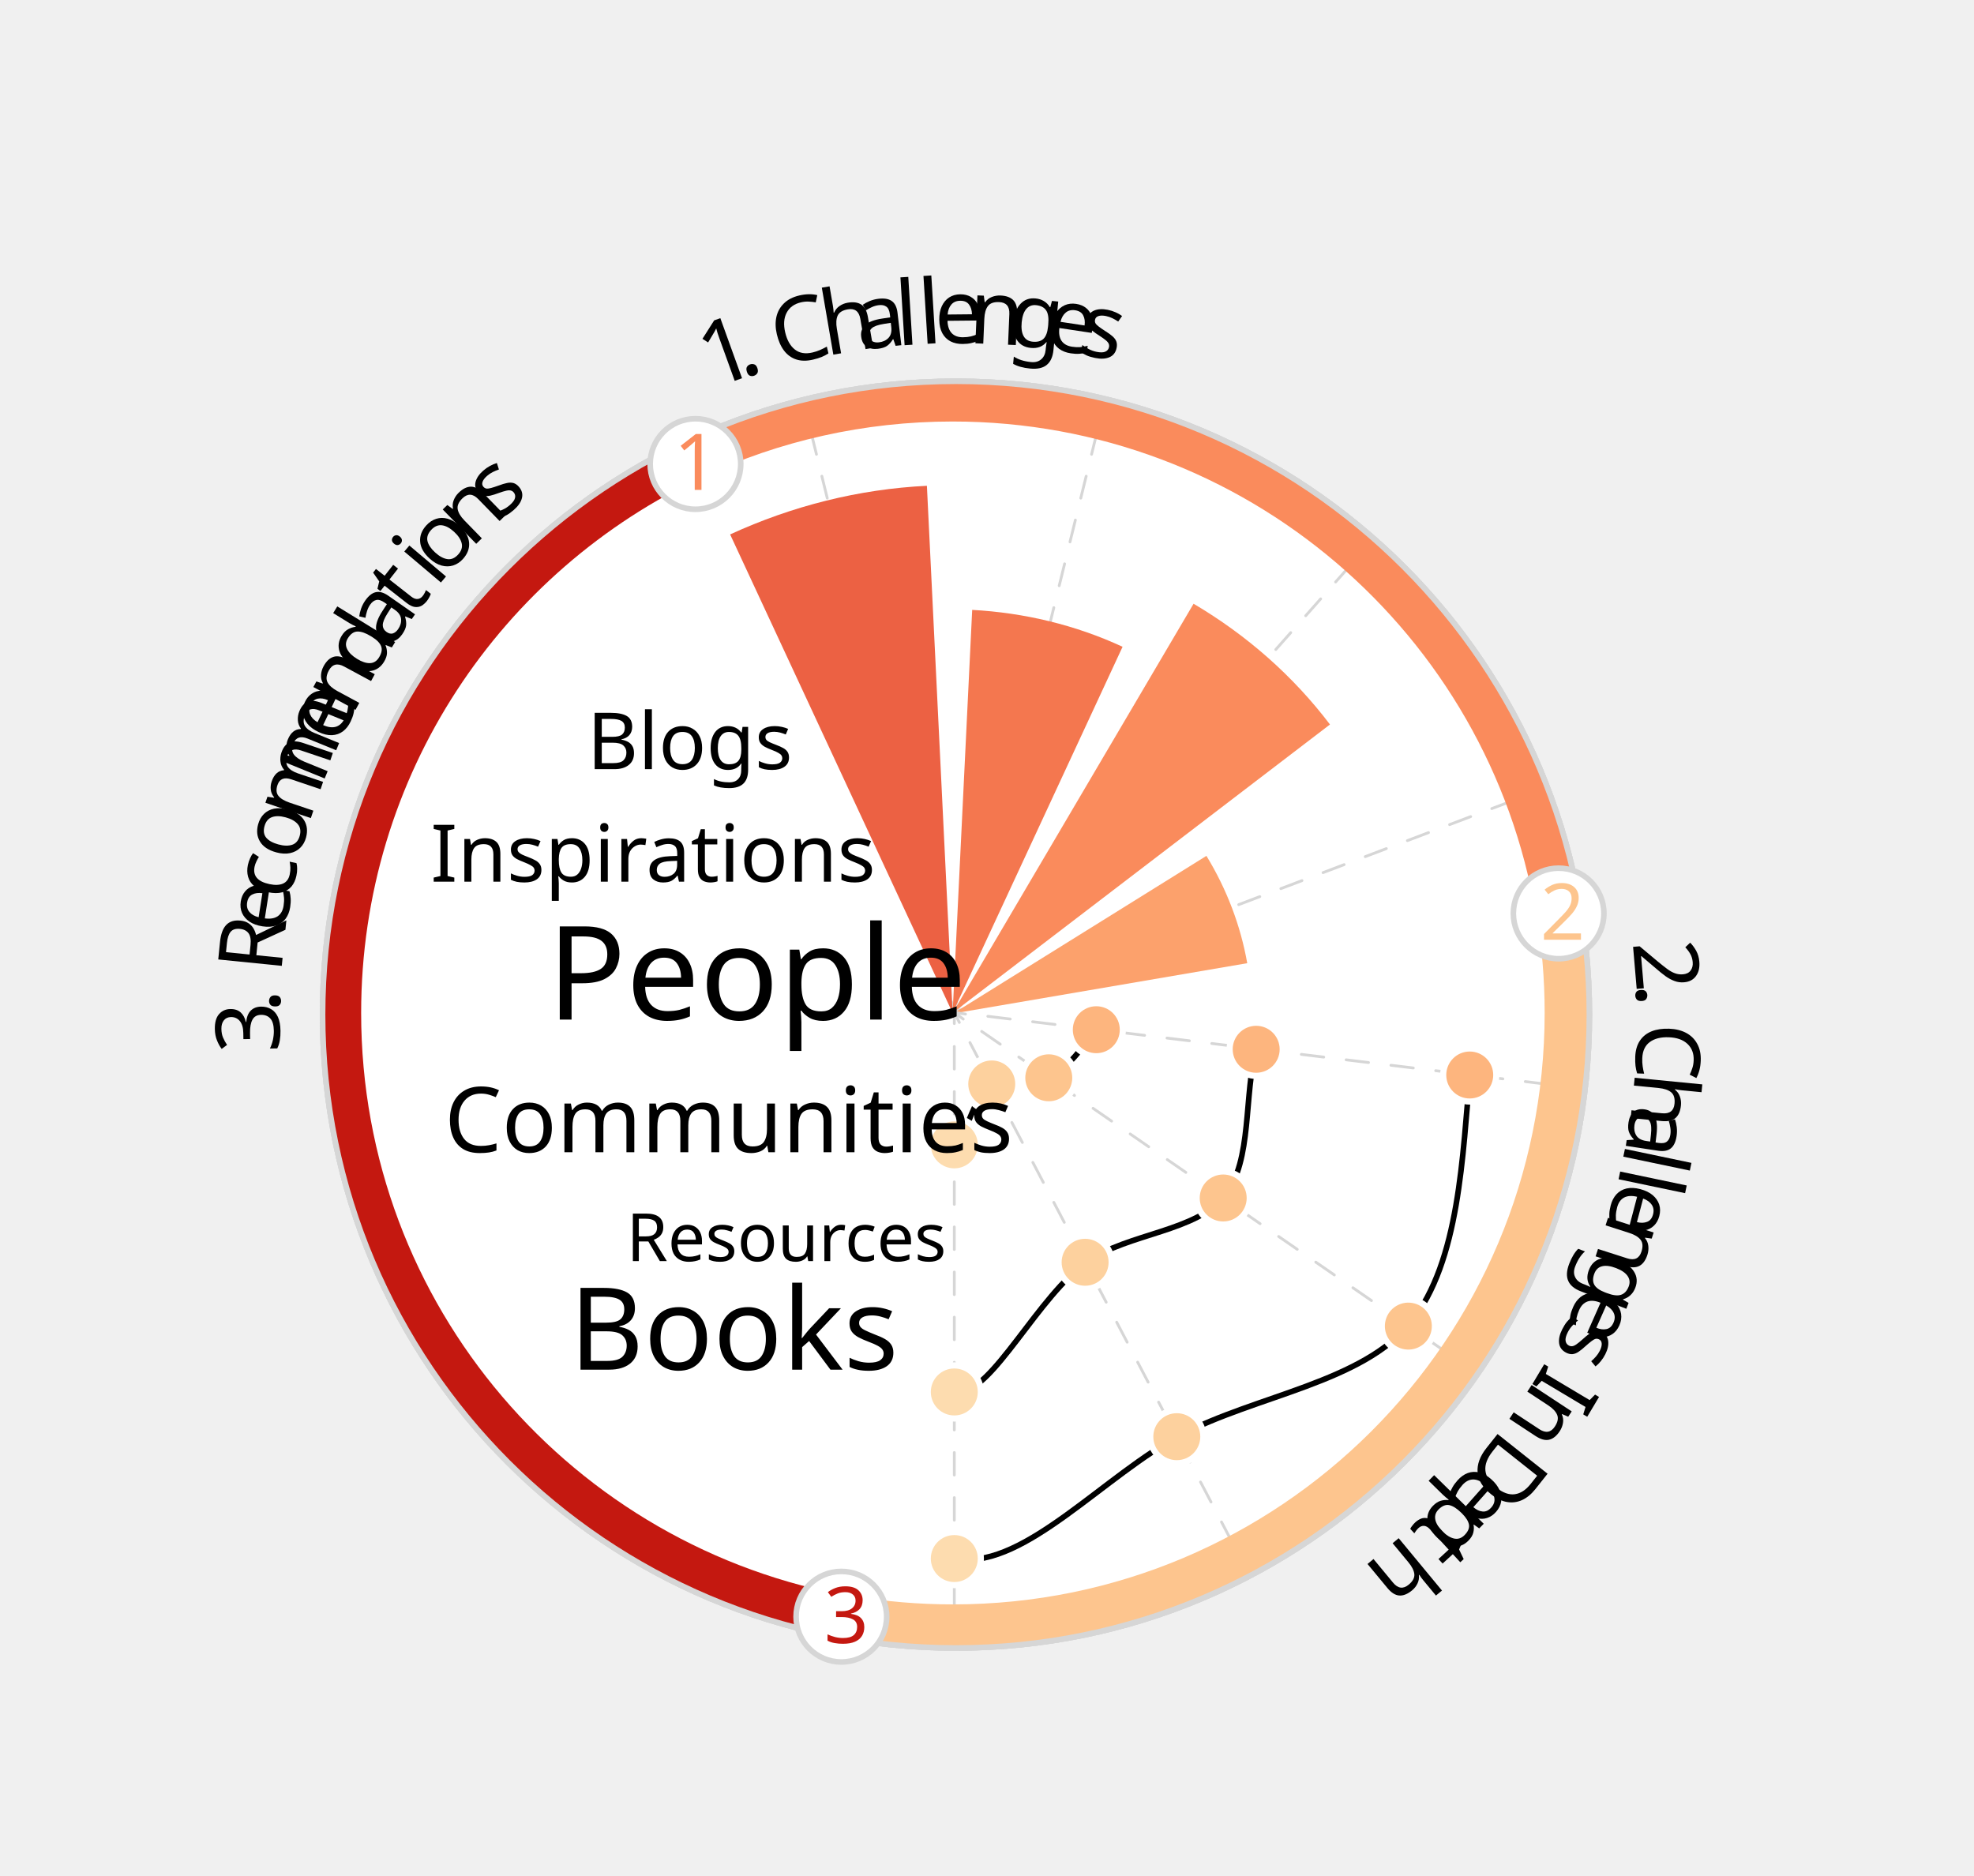
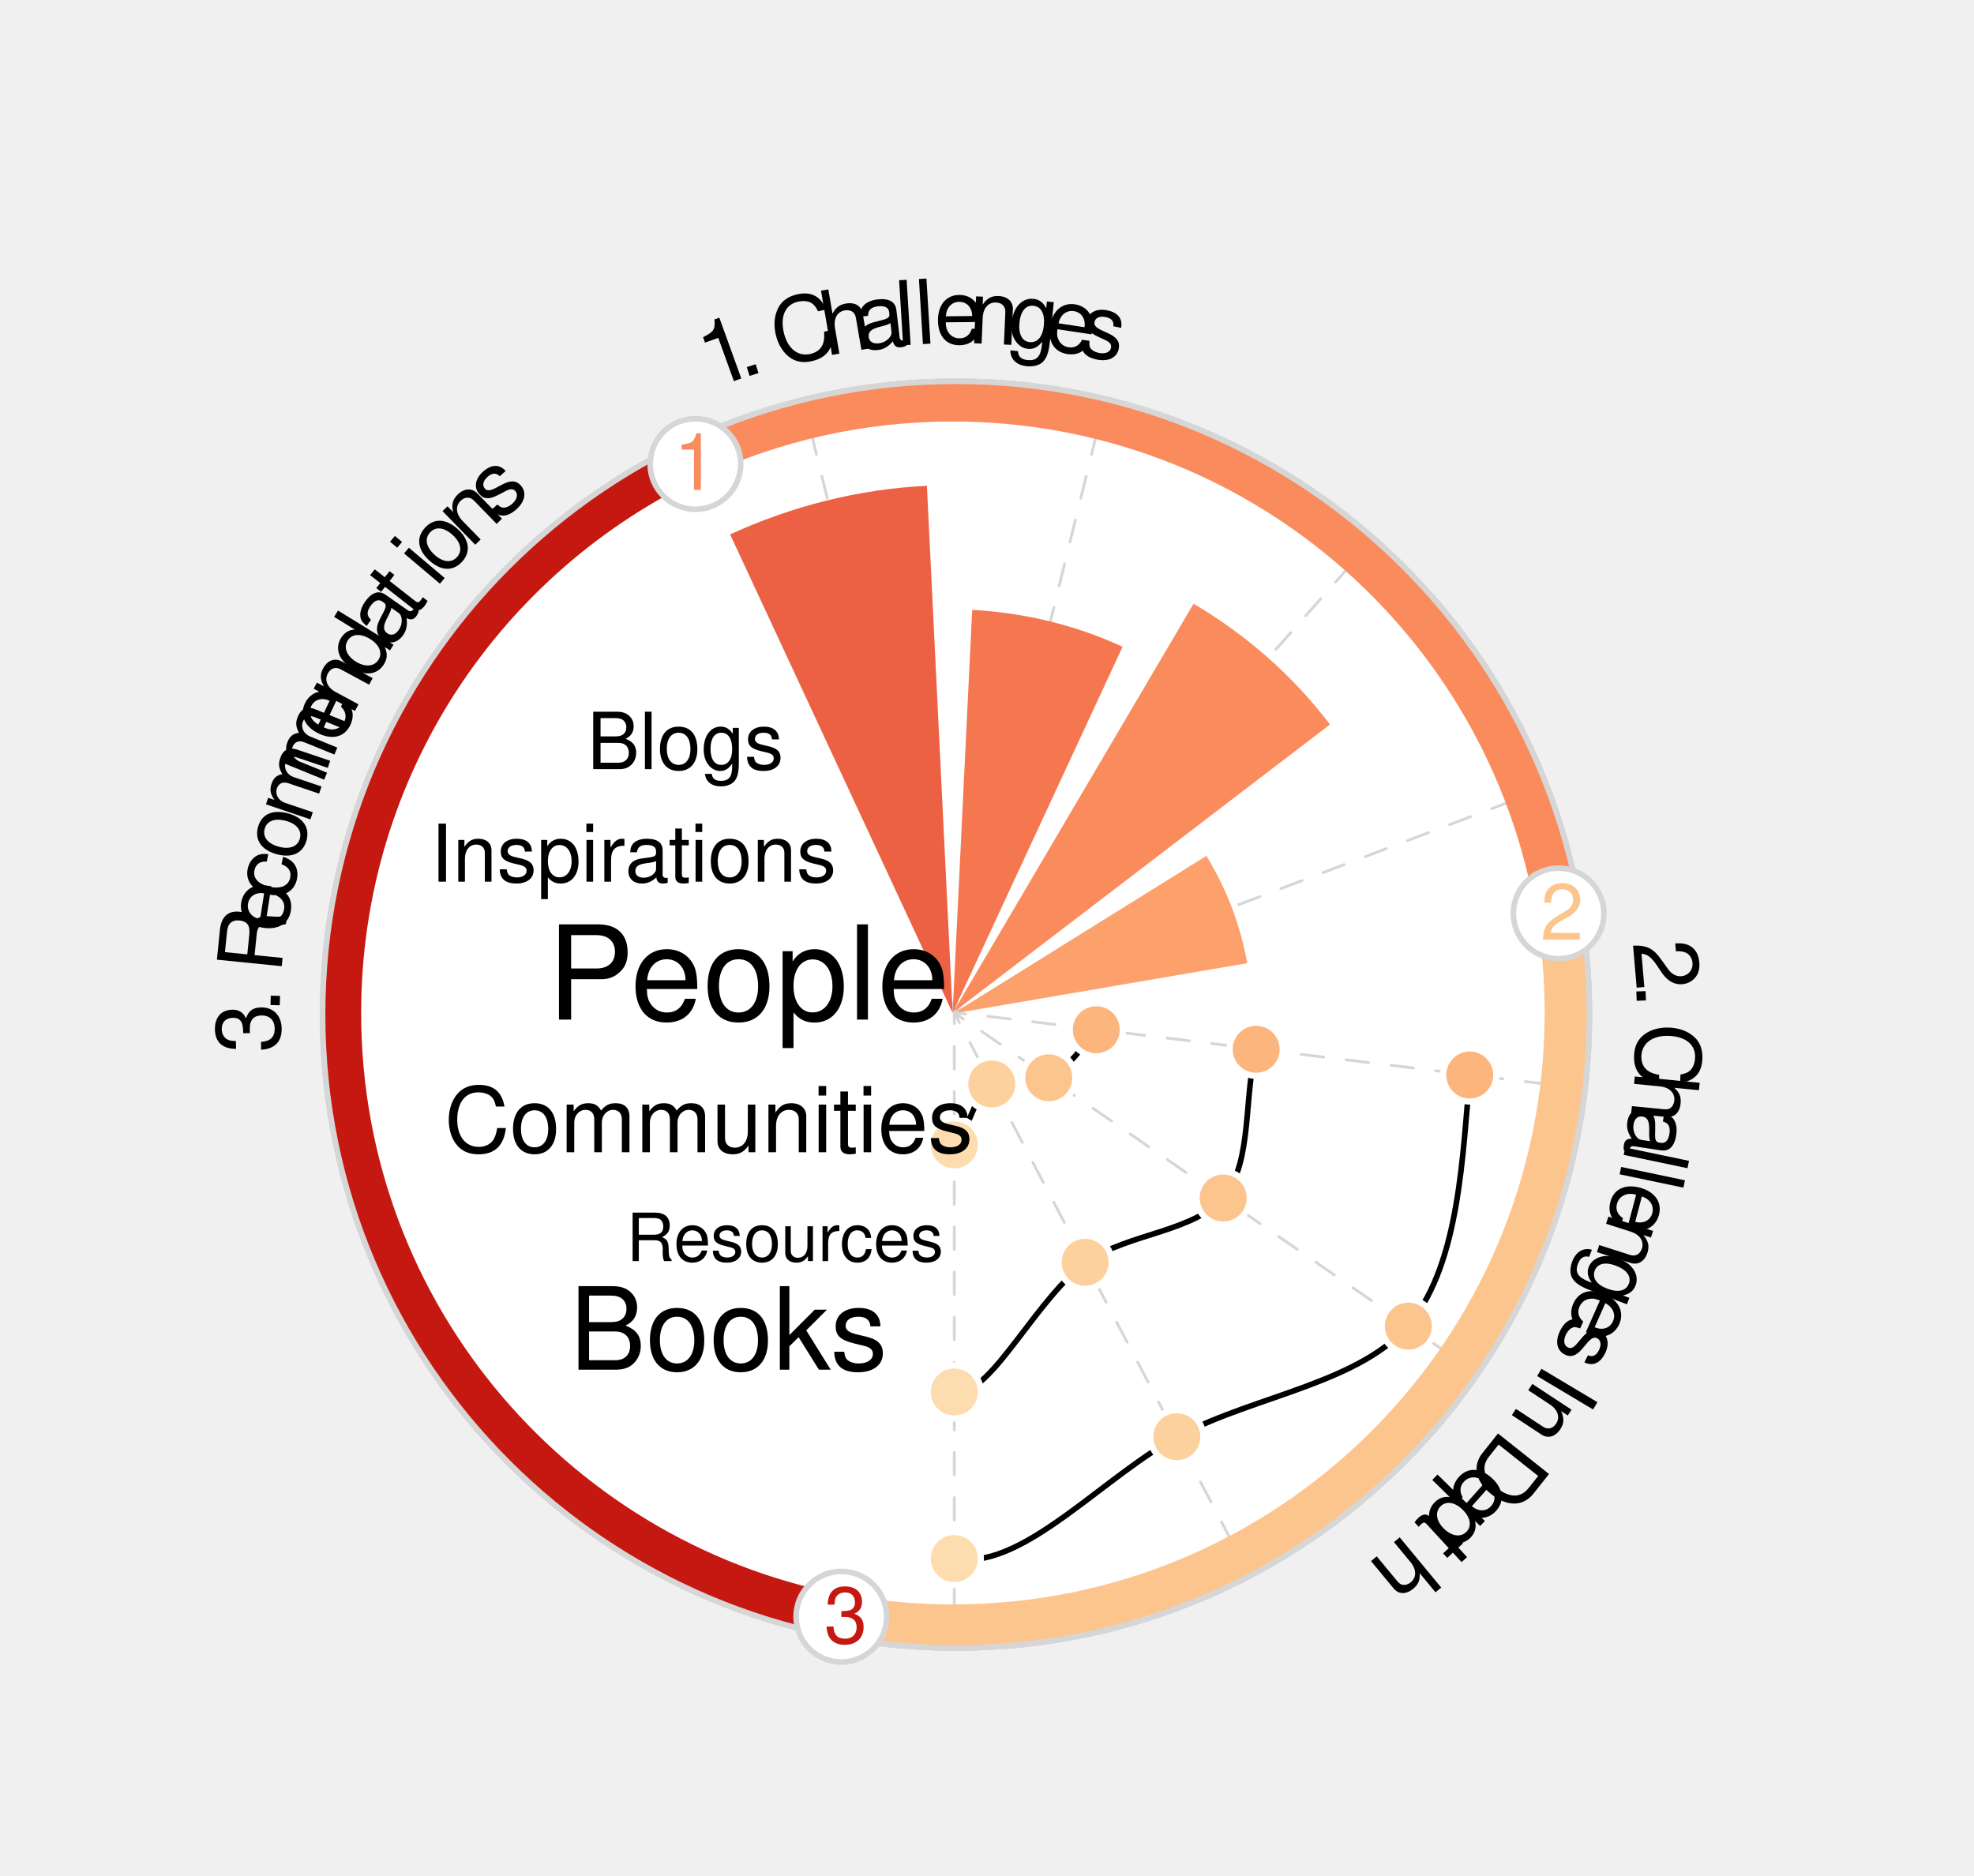
<svg xmlns="http://www.w3.org/2000/svg" version="1.1" id="Variable-3" x="0px" y="0px" viewBox="0 0 353.1 335.5" style="enable-background:new 0 0 353.1 335.5;" xml:space="preserve">
  <style type="text/css">
	.st0{fill:none;stroke:#D6D6D6;stroke-miterlimit:10;}
	.st1{fill:#FFFFFF;stroke:#D6D6D6;stroke-miterlimit:10;}
- 	.st2{font-family:'PatrickHandSC-Regular';}
+ 	.st2{font-family:'Patrick Hand SC', Helvetica, Arial, sans-serif;}
	.st3{font-size:16px;}
	.st4{fill:none;stroke:#D6D6D6;stroke-width:0.5;stroke-linecap:round;stroke-linejoin:round;}
	.st5{fill:none;stroke:#D6D6D6;stroke-width:0.5;stroke-linecap:round;stroke-linejoin:round;stroke-dasharray:0,0,4.035,4.035;}
	.st6{fill:#EC6143;}
	.st7{fill:#F4774F;}
	.st8{fill:#FA8B5C;}
	.st9{fill:#FCA16C;}
	.st10{fill:none;stroke:#000000;stroke-miterlimit:10;}
	.st11{fill:#FFFFFF;}
	.st12{fill:#FDB57E;}
	.st13{fill:#FDC58E;}
	.st14{fill:#FDD19E;}
	.st15{fill:#FDDCAF;}
	.st16{font-size:14.254px;}
	.st17{font-size:23.36px;}
	.st18{font-size:20.491px;}
	.st19{font-size:14.102px;}
	.st20{font-size:11.91px;}
	.st21{font-size:16.243px;}
	.st22{fill:#C41810;}
	.st23{font-size:14px;}
</style>
  <g id="Bottom">
    <circle class="st0" cx="171" cy="181.5" r="113.3" />
    <circle class="st1" cx="171" cy="181.5" r="113.3" />
  </g>
  <g id="_1_Group">
    <text transform="matrix(0.9405 -0.3397 0.3397 0.9405 127.381 69.5877)" class="st2 st3">1</text>
    <text transform="matrix(0.9526 -0.3043 0.3043 0.9526 132.7585 67.6669)" class="st2 st3">.</text>
    <text transform="matrix(0.9736 -0.2283 0.2283 0.9736 139.3249 65.6021)" class="st2 st3">C</text>
    <text transform="matrix(0.9855 -0.1696 0.1696 0.9855 147.7245 63.6699)" class="st2 st3">h</text>
    <text transform="matrix(0.9931 -0.1172 0.1172 0.9931 153.5924 62.6436)" class="st2 st3">a</text>
    <text transform="matrix(0.9981 -6.139521e-02 6.139521e-02 0.9981 160.4543 61.8327)" class="st2 st3">ll</text>
    <text transform="matrix(1 -9.595673e-03 9.595673e-03 1 167.179 61.4253)" class="st2 st3">e</text>
    <text transform="matrix(0.9991 4.292191e-02 -4.292191e-02 0.9991 173.1168 61.3521)" class="st2 st3">n</text>
    <text transform="matrix(0.9952 9.794940e-02 -9.794940e-02 0.9952 180.0069 61.648)" class="st2 st3">g</text>
    <text transform="matrix(0.9888 0.149 -0.149 0.9888 186.5809 62.3007)" class="st2 st3">e</text>
    <text transform="matrix(0.9801 0.1984 -0.1984 0.9801 192.4651 63.1798)" class="st2 st3">s</text>
    <g id="_1._Axes">
      <line class="st4" x1="170.7" y1="181.1" x2="170.2" y2="179.2" />
      <line class="st5" x1="169.2" y1="175.3" x2="144.6" y2="75.4" />
      <line class="st4" x1="144.1" y1="73.4" x2="143.6" y2="71.5" />
      <line class="st4" x1="170.7" y1="181.1" x2="171.1" y2="179.2" />
      <line class="st5" x1="172.1" y1="175.3" x2="196.7" y2="75.4" />
      <line class="st4" x1="197.2" y1="73.4" x2="197.7" y2="71.5" />
      <line class="st4" x1="170.7" y1="181.1" x2="172" y2="179.6" />
      <line class="st5" x1="174.7" y1="176.6" x2="242.9" y2="99.6" />
      <line class="st4" x1="244.2" y1="98.1" x2="245.6" y2="96.6" />
      <line class="st4" x1="170.7" y1="181.1" x2="172.5" y2="180.4" />
      <line class="st5" x1="176.3" y1="179" x2="272.5" y2="142.5" />
      <line class="st4" x1="274.4" y1="141.8" x2="276.3" y2="141.1" />
    </g>
    <g id="_1._Bars">
      <path class="st6" d="M130.6,95.6c11.1-5.1,23-8.1,35.2-8.7l4.6,94.3L130.6,95.6L130.6,95.6z" />
      <path class="st7" d="M173.9,109.1c9.3,0.5,18.5,2.7,26.9,6.6l-30.4,65.5L173.9,109.1L173.9,109.1z" />
      <path class="st8" d="M213.5,108c9.5,5.6,17.8,12.9,24.4,21.6l-67.5,51.6L213.5,108L213.5,108z" />
      <path class="st9" d="M215.8,153.1c3.6,5.9,6.1,12.4,7.3,19.2l-52.6,9L215.8,153.1z" />
    </g>
    <path id="_1_color" class="st8" d="M170.4,75.4c52.4,0,95.9,38.1,104.3,88l7.9-1.4C273.5,108.7,227,68.2,171,68.2   c-17.2,0-33.4,3.8-48,10.7l2.9,6.3C139.4,78.9,154.5,75.4,170.4,75.4L170.4,75.4z" />
  </g>
  <g id="_2_Group">
    <text transform="matrix(8.534916e-02 0.9964 -0.9964 8.534916e-02 292.0551 168.6136)" class="st2 st3">2</text>
    <text transform="matrix(4.119556e-02 0.9992 -0.9992 4.119556e-02 292.6418 175.9664)" class="st2 st3">.</text>
    <text transform="matrix(-3.759072e-02 0.9993 -0.9993 -3.759072e-02 292.8943 182.837)" class="st2 st3">C</text>
    <text transform="matrix(-9.728933e-02 0.9953 -0.9953 -9.728933e-02 292.5339 191.4434)" class="st2 st3">h</text>
    <text transform="matrix(-0.1497 0.9887 -0.9887 -0.1497 291.972 197.3709)" class="st2 st3">a</text>
    <text transform="matrix(-0.2048 0.9788 -0.9788 -0.2048 290.937 204.2012)" class="st2 st3">ll</text>
    <text transform="matrix(-0.2553 0.9669 -0.9669 -0.2553 289.5531 210.7931)" class="st2 st3">e</text>
    <text transform="matrix(-0.3059 0.9521 -0.9521 -0.3059 288.0462 216.5597)" class="st2 st3">n</text>
    <text transform="matrix(-0.3579 0.9338 -0.9338 -0.3579 285.9356 223.1273)" class="st2 st3">g</text>
    <text transform="matrix(-0.4054 0.9142 -0.9142 -0.4054 283.5742 229.2738)" class="st2 st3">e</text>
    <text transform="matrix(-0.4507 0.8927 -0.8927 -0.4507 281.1687 234.7184)" class="st2 st3">s</text>
    <text transform="matrix(-0.5126 0.8586 -0.8586 -0.5126 276.5506 243.4879)" class="st2 st3">I</text>
    <text transform="matrix(-0.5495 0.8355 -0.8355 -0.5495 274.7209 246.6262)" class="st2 st3">n</text>
    <text transform="matrix(-0.6217 0.7833 -0.7833 -0.6217 268.8379 255.3139)" class="st2 st3">D</text>
    <text transform="matrix(-0.6643 0.7475 -0.7475 -0.6643 264.1765 261.1577)" class="st2 st3">e</text>
    <text transform="matrix(-0.6999 0.7142 -0.7142 -0.6999 260.2291 265.602)" class="st2 st3">p</text>
    <text transform="matrix(-0.7361 0.6768 -0.6768 -0.7361 256.1868 269.7508)" class="st2 st3">t</text>
    <text transform="matrix(-0.7705 0.6374 -0.6374 -0.7705 251.2371 274.2929)" class="st2 st3">h</text>
    <g id="_2._Axes">
      <line class="st4" x1="170.7" y1="181.1" x2="172.7" y2="181.4" />
      <line class="st5" x1="176.7" y1="181.8" x2="278.8" y2="194.2" />
      <line class="st4" x1="280.8" y1="194.5" x2="282.8" y2="194.7" />
      <line class="st4" x1="170.7" y1="181.1" x2="172.3" y2="182.3" />
      <line class="st5" x1="175.6" y1="184.5" x2="260.3" y2="243" />
      <line class="st4" x1="262" y1="244.1" x2="263.6" y2="245.3" />
      <line class="st4" x1="170.7" y1="181.1" x2="171.6" y2="182.9" />
      <line class="st5" x1="173.5" y1="186.5" x2="221.3" y2="277.6" />
      <line class="st4" x1="222.2" y1="279.4" x2="223.2" y2="281.1" />
      <line class="st4" x1="170.7" y1="181.1" x2="170.7" y2="183.1" />
      <line class="st5" x1="170.7" y1="187.2" x2="170.7" y2="290" />
      <line class="st4" x1="170.7" y1="292.1" x2="170.7" y2="294.1" />
    </g>
    <g id="_2._Lines">
      <path class="st10" d="M263,191.5c-1.4,15.2-1.9,34.1-10.6,45c-8.6,10.8-27.7,13.1-41.2,20.2c-13.4,7-27.8,23.7-39.6,22.2" />
      <path class="st10" d="M224.8,187.2c-2.4,8.8-0.7,20.3-5.7,26.7c-5,6.4-17.2,6.7-24.5,11.7c-8.9,6.1-17.1,23.6-23.2,23.4" />
      <path class="st10" d="M196.1,184c-2.3,3.2-5,7.1-8.5,8.7c-2.9,1.3-7.5-0.3-10.2,1.2c-3.3,1.9-4.9,10.6-6.6,11" />
    </g>
    <g id="_2._Circles">
      <circle class="st11" cx="196.1" cy="184.2" r="5.3" />
      <circle class="st12" cx="196.1" cy="184.2" r="4.2" />
      <circle class="st11" cx="187.6" cy="192.8" r="5.3" />
      <circle class="st13" cx="187.6" cy="192.8" r="4.2" />
      <circle class="st11" cx="177.4" cy="193.9" r="5.3" />
      <circle class="st14" cx="177.4" cy="193.9" r="4.2" />
      <circle class="st11" cx="170.7" cy="204.8" r="5.3" />
      <circle class="st15" cx="170.7" cy="204.8" r="4.2" />
      <circle class="st11" cx="224.7" cy="187.7" r="5.3" />
      <circle class="st12" cx="224.7" cy="187.7" r="4.2" />
      <circle class="st11" cx="218.8" cy="214.3" r="5.3" />
      <circle class="st13" cx="218.8" cy="214.3" r="4.2" />
      <circle class="st11" cx="194.1" cy="225.8" r="5.3" />
      <circle class="st14" cx="194.1" cy="225.8" r="4.2" />
      <circle class="st11" cx="170.7" cy="249" r="5.3" />
      <circle class="st15" cx="170.7" cy="249" r="4.2" />
      <circle class="st11" cx="262.9" cy="192.3" r="5.3" />
      <circle class="st12" cx="262.9" cy="192.3" r="4.2" />
      <circle class="st11" cx="251.9" cy="237.2" r="5.3" />
      <ellipse transform="matrix(0.1602 -0.9871 0.9871 0.1602 -22.5757 447.8701)" class="st13" cx="251.9" cy="237.2" rx="4.2" ry="4.2" />
      <circle class="st11" cx="210.5" cy="257" r="5.3" />
      <circle class="st14" cx="210.5" cy="257" r="4.2" />
      <circle class="st11" cx="170.7" cy="278.8" r="5.3" />
      <circle class="st15" cx="170.7" cy="278.8" r="4.2" />
    </g>
    <path id="_2_color" class="st13" d="M282.7,162l-7.9,1.4c1,5.8,1.5,11.7,1.5,17.8c0,58.5-47.4,105.8-105.8,105.8   c-6.1,0-12.1-0.5-17.9-1.5l-1.3,7.6c6.4,1.1,13,1.7,19.8,1.7c62.6,0,113.3-50.7,113.3-113.3C284.4,174.9,283.8,168.4,282.7,162   L282.7,162z" />
  </g>
  <g id="_3_Group">
    <text transform="matrix(-1.553799e-02 -0.9999 0.9999 -1.553799e-02 50.0755 188.2532)" class="st2 st3">3</text>
    <text transform="matrix(2.728656e-02 -0.9996 0.9996 2.728656e-02 50.0049 181.2166)" class="st2 st3">.</text>
    <text transform="matrix(0.1002 -0.995 0.995 0.1002 50.2499 174.3137)" class="st2 st3">R</text>
    <text transform="matrix(0.1538 -0.9881 0.9881 0.1538 50.9775 167.2187)" class="st2 st3">e</text>
    <text transform="matrix(0.2066 -0.9784 0.9784 0.2066 51.8752 161.3256)" class="st2 st3">c</text>
    <text transform="matrix(0.2627 -0.9649 0.9649 0.2627 53.3229 154.4447)" class="st2 st3">o</text>
    <text transform="matrix(0.3199 -0.9474 0.9474 0.3199 55.1662 147.6348)" class="st2 st3">m</text>
    <text transform="matrix(0.3776 -0.926 0.926 0.3776 57.565 140.5147)" class="st2 st3">m</text>
    <text transform="matrix(0.428 -0.9038 0.9038 0.428 60.4278 133.5441)" class="st2 st3">e</text>
    <text transform="matrix(0.4749 -0.88 0.88 0.4749 62.9543 128.1695)" class="st2 st3">n</text>
    <text transform="matrix(0.5241 -0.8517 0.8517 0.5241 66.2402 122.0734)" class="st2 st3">d</text>
    <text transform="matrix(0.5714 -0.8207 0.8207 0.5714 69.8475 116.2029)" class="st2 st3">a</text>
    <text transform="matrix(0.6165 -0.7874 0.7874 0.6165 73.7841 110.5454)" class="st2 st3">t</text>
    <text transform="matrix(0.6455 -0.7638 0.7638 0.6455 77.9921 105.2359)" class="st2 st3">i</text>
    <text transform="matrix(0.6746 -0.7382 0.7382 0.6746 79.4307 103.4596)" class="st2 st3">o</text>
    <text transform="matrix(0.7162 -0.6979 0.6979 0.7162 84.2088 98.229)" class="st2 st3">n</text>
    <text transform="matrix(0.7532 -0.6578 0.6578 0.7532 89.1482 93.4219)" class="st2 st3">s</text>
    <g id="_3._Words">
      <text transform="matrix(1 0 0 1 77.0156 157.7223)" class="st2 st16">Inspirations</text>
      <text transform="matrix(1 0 0 1 97.8635 182.3891)" class="st2 st17">People</text>
      <text transform="matrix(1 0 0 1 101.8537 245.0103)" class="st2 st18">Books</text>
      <text transform="matrix(1 0 0 1 105.0011 137.5907)" class="st2 st19">Blogs</text>
      <text transform="matrix(1 0 0 1 112.05 225.5907)" class="st2 st20">Resources</text>
      <text transform="matrix(1 0 0 1 79.4929 206.1117)" class="st2 st21">Communities</text>
    </g>
    <path id="_3_color" class="st22" d="M64.6,181.2c0-42.5,25.1-79.2,61.3-96l-2.9-6.3c-38.6,18.1-65.3,57.2-65.3,102.7   c0,55.8,40.4,102.2,93.5,111.6l1.3-7.6C102.6,277,64.6,233.6,64.6,181.2L64.6,181.2z" />
  </g>
  <circle id="Outside_Stroke" class="st0" cx="171" cy="181.5" r="113.3" />
  <g id="_1">
    <circle class="st1" cx="124.4" cy="83" r="8.1" />
    <text transform="matrix(1 0 0 1 120.5063 87.6383)" class="st8 st2 st23">1</text>
  </g>
  <g id="_2">
    <circle class="st1" cx="278.8" cy="163.4" r="8.1" />
    <text transform="matrix(1 0 0 1 275.5131 168.1007)" class="st13 st2 st23">2</text>
  </g>
  <g id="_3">
    <circle id="_3-2" class="st1" cx="150.5" cy="289.2" r="8.1" />
    <text transform="matrix(1 0 0 1 147.3989 293.9054)" class="st22 st2 st23">3</text>
  </g>
</svg>
